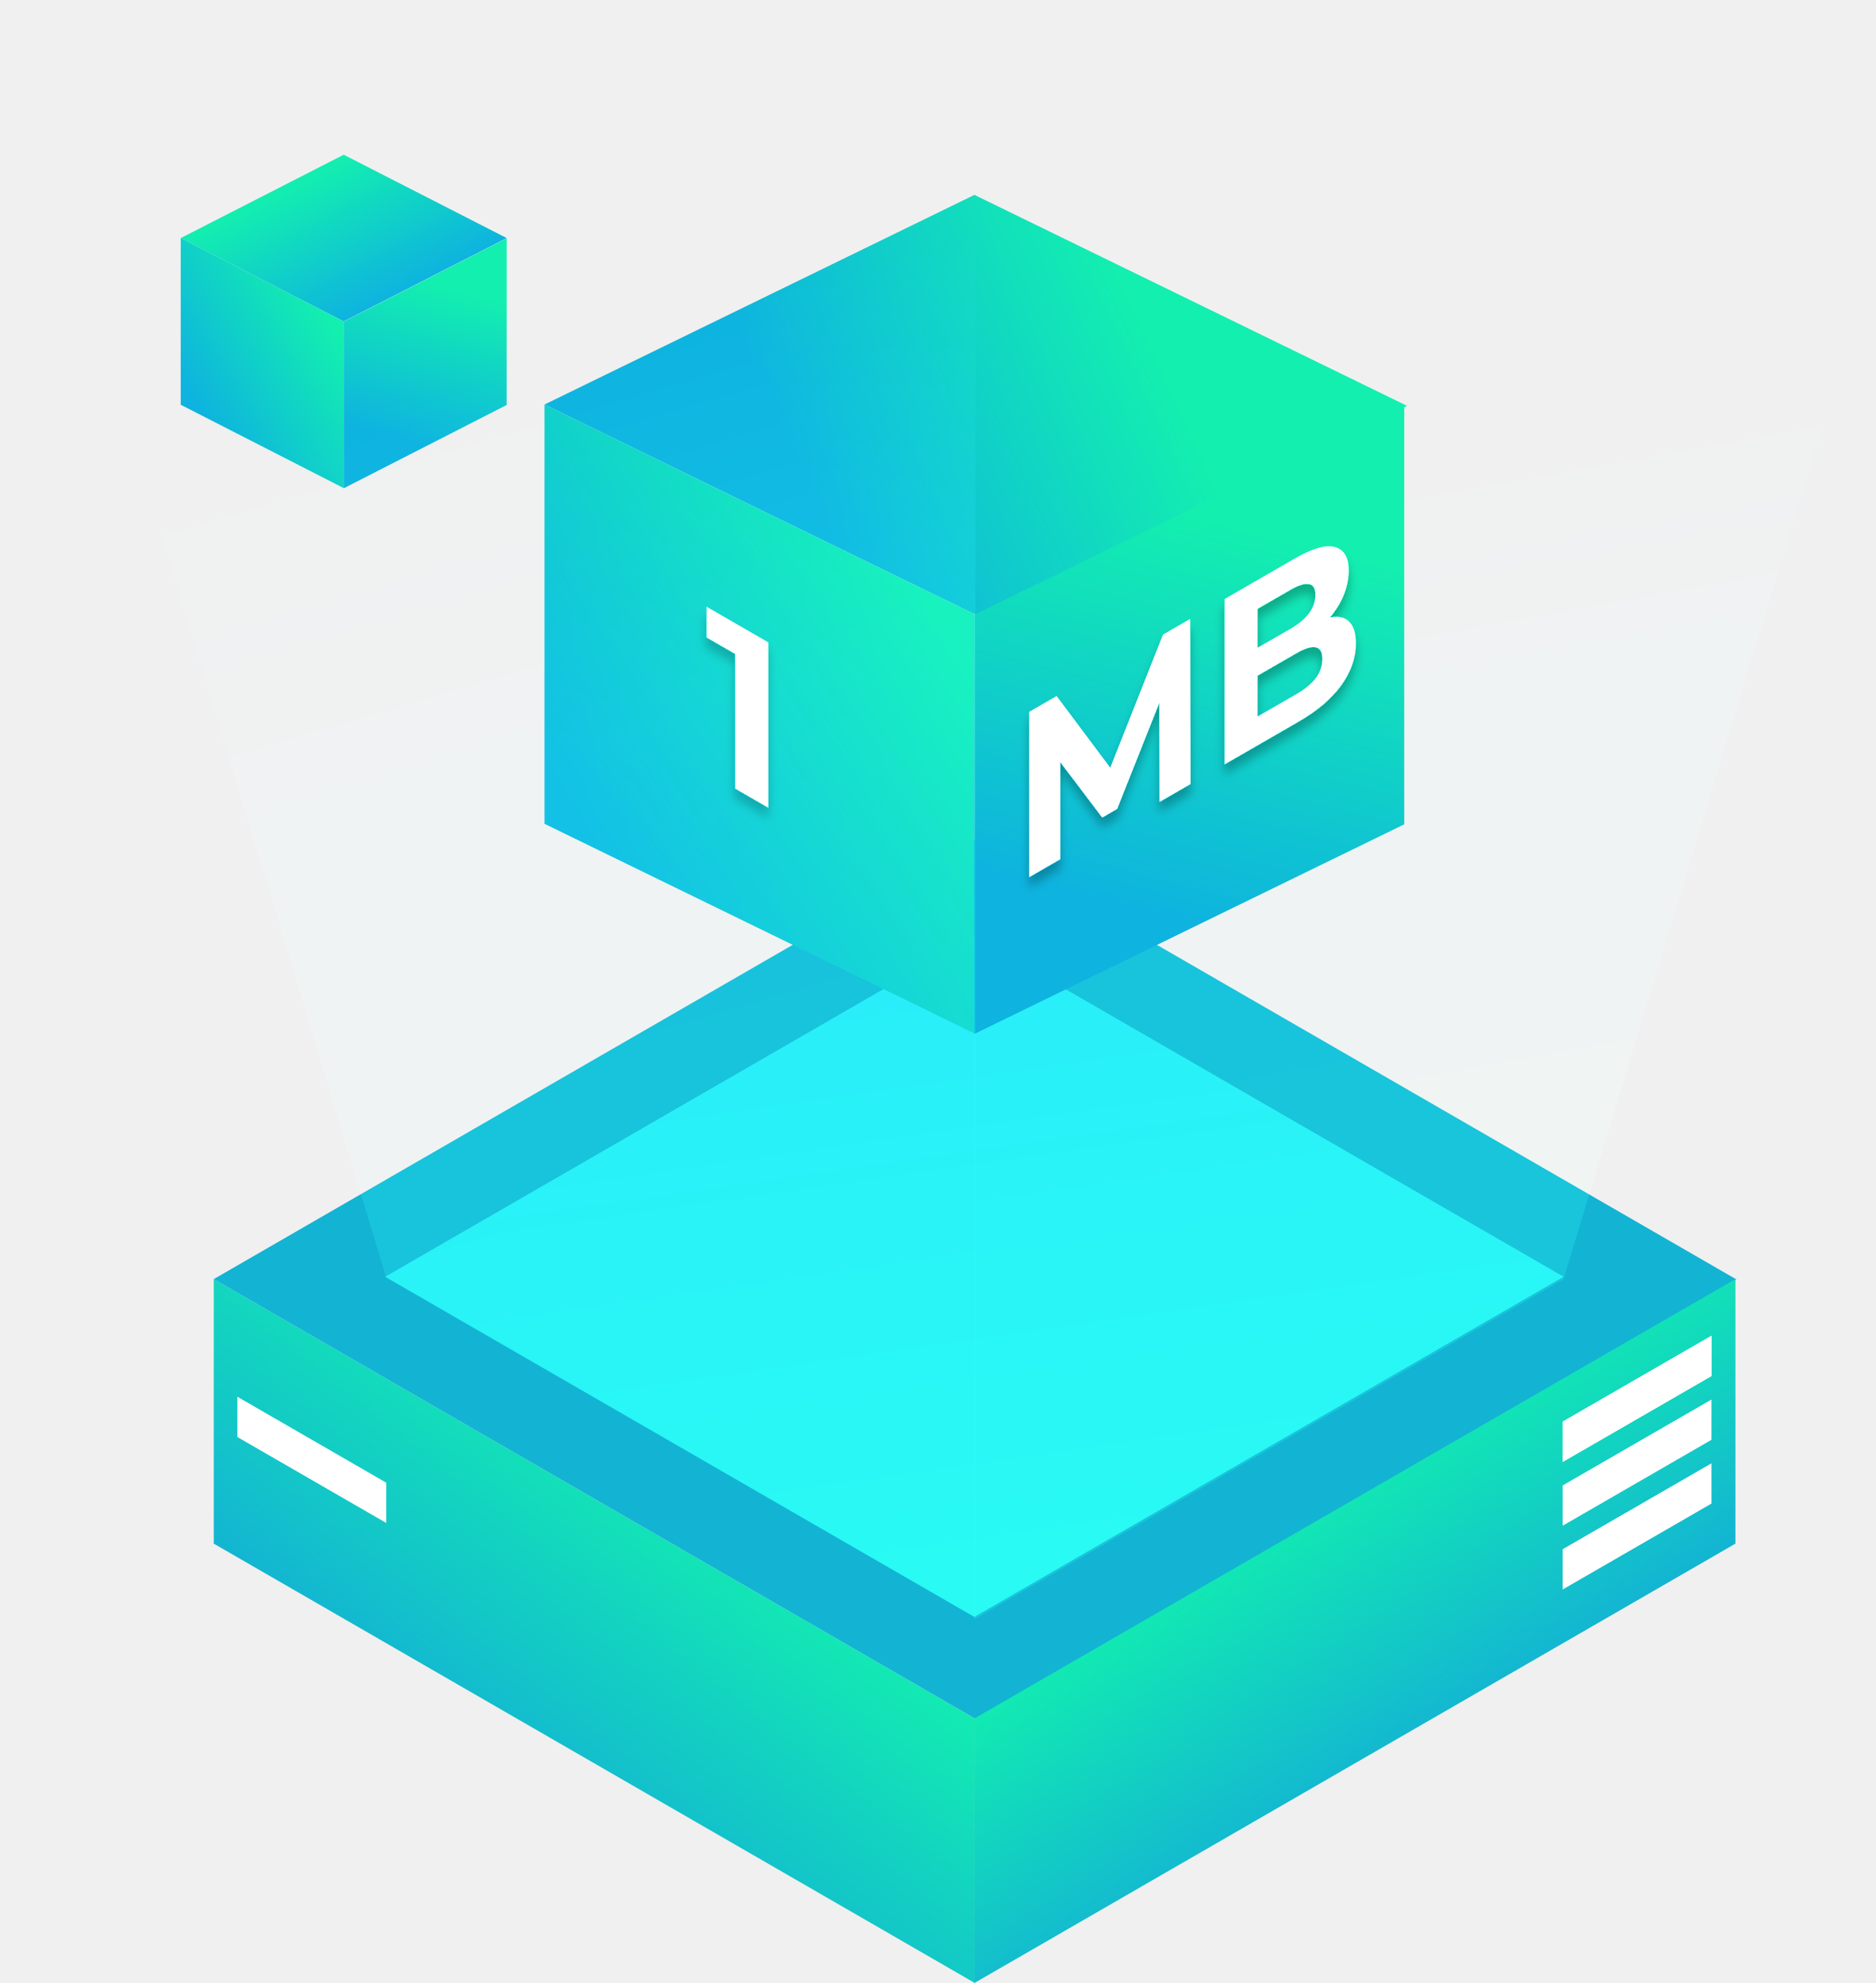
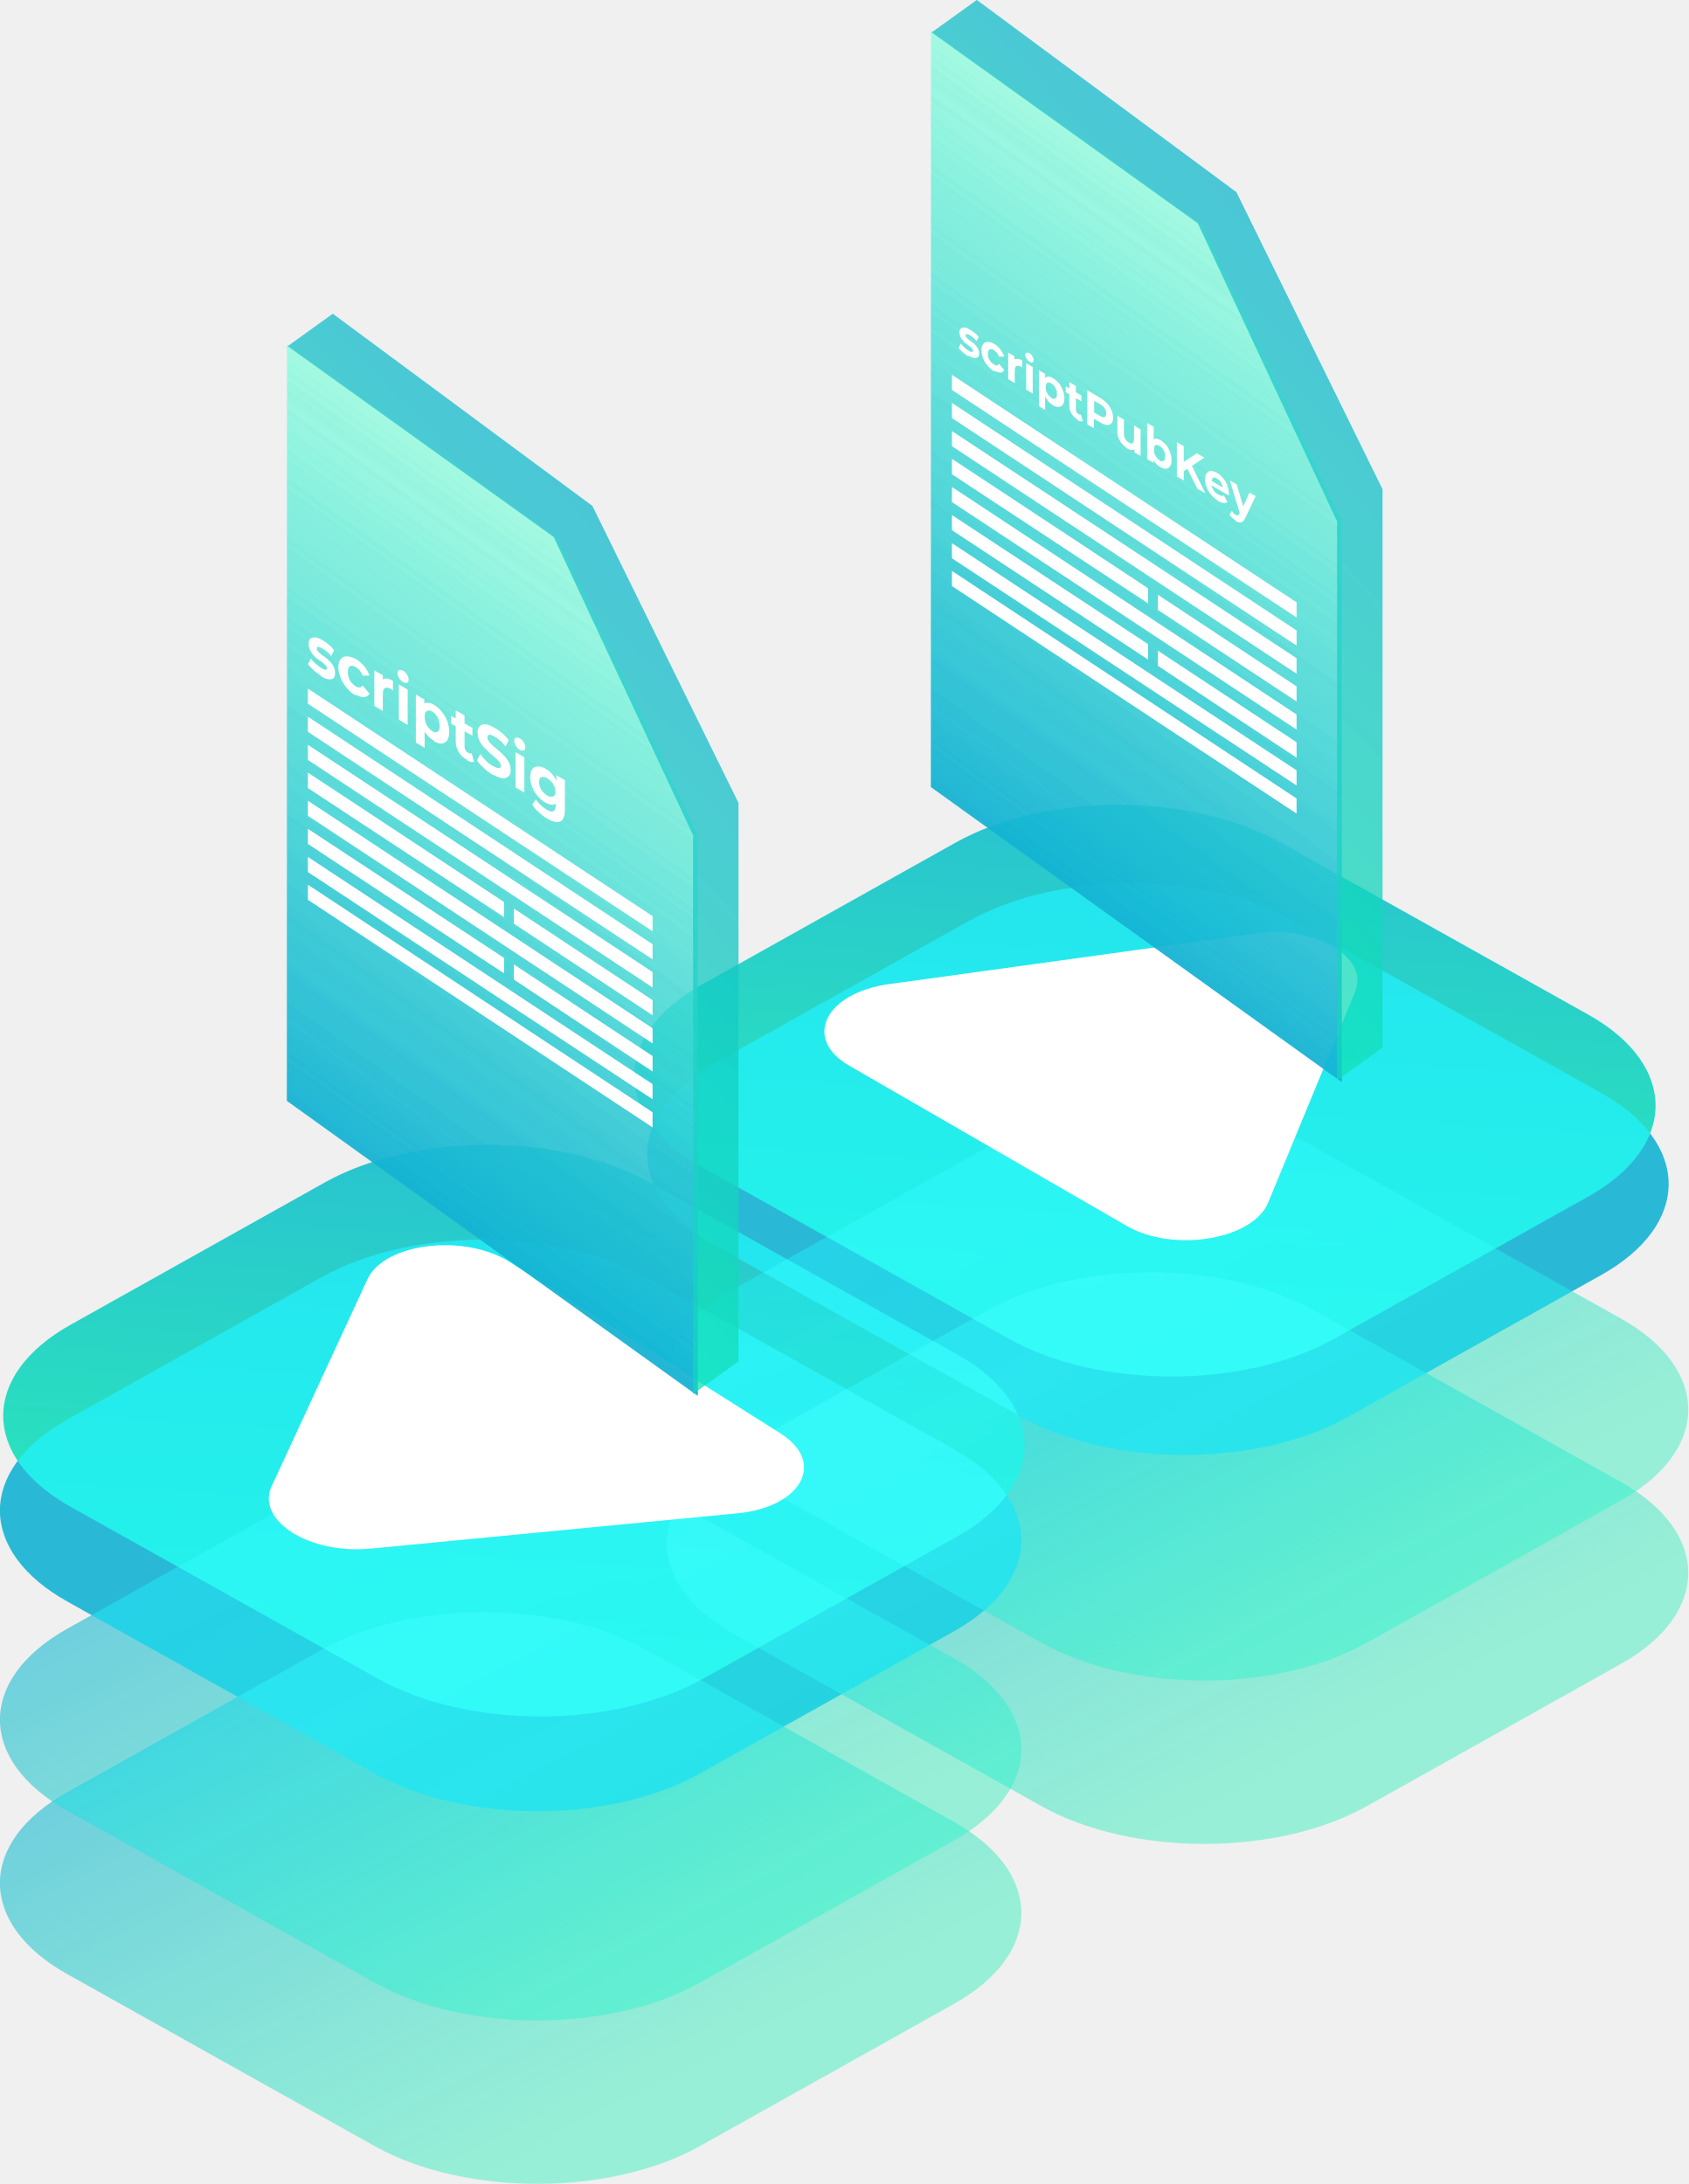
- <svg xmlns="http://www.w3.org/2000/svg" fill="none" viewBox="0.5 172.5 794 839.5">
-   <rect width="72.746" height="17.044" transform="matrix(0.866025 0.5 0 1 329 892)" fill="white" />
-   <rect width="72.746" height="17.044" transform="matrix(0.866025 0.5 0 1 329 918)" fill="white" />
-   <rect width="72.746" height="17.044" transform="matrix(0.866025 0.5 0 1 101 793)" fill="white" />
-   <rect width="372" height="112" transform="matrix(0.866025 0.5 0 1 91 714)" fill="url(#paint0_linear_149_16)" />
-   <rect width="72.746" height="17.044" transform="matrix(0.866025 0.5 0 1 101 763.824)" fill="white" />
-   <rect width="372" height="372.312" transform="matrix(0.866025 -0.5 0.866025 0.5 91 714)" fill="url(#paint1_linear_149_16)" />
-   <g style="mix-blend-mode:screen">
-     <rect width="288.001" height="287.999" transform="matrix(0.866025 -0.5 0.866025 0.5 163.586 713.001)" fill="url(#paint2_linear_149_16)" />
+ <svg xmlns="http://www.w3.org/2000/svg" version="1.1" viewBox="0 0 516.4 668.2">
+   <defs>
+     <style>
+       .st0 {
+         fill: url(#linear-gradient19);
+       }
+ 
+       .st0, .st1, .st2, .st3, .st4, .st5, .st6, .st7, .st8, .st9, .st10, .st11 {
+         fill-rule: evenodd;
+       }
+ 
+       .st1 {
+         fill: url(#linear-gradient14);
+       }
+ 
+       .st2 {
+         fill: url(#linear-gradient15);
+       }
+ 
+       .st3 {
+         fill: url(#linear-gradient11);
+       }
+ 
+       .st4 {
+         fill: url(#linear-gradient16);
+       }
+ 
+       .st5 {
+         fill: url(#linear-gradient17);
+       }
+ 
+       .st6 {
+         fill: url(#linear-gradient10);
+       }
+ 
+       .st7 {
+         fill: url(#linear-gradient12);
+       }
+ 
+       .st8 {
+         fill: url(#linear-gradient13);
+       }
+ 
+       .st9 {
+         fill: url(#linear-gradient18);
+       }
+ 
+       .st12 {
+         fill: url(#linear-gradient2);
+       }
+ 
+       .st13 {
+         fill: url(#linear-gradient1);
+       }
+ 
+       .st14 {
+         fill: url(#linear-gradient3);
+       }
+ 
+       .st15 {
+         fill: url(#linear-gradient6);
+       }
+ 
+       .st16 {
+         fill: url(#linear-gradient7);
+       }
+ 
+       .st17 {
+         fill: url(#linear-gradient5);
+       }
+ 
+       .st18 {
+         fill: url(#linear-gradient4);
+       }
+ 
+       .st19 {
+         fill: url(#linear-gradient);
+       }
+ 
+       .st20 {
+         isolation: isolate;
+       }
+ 
+       .st21 {
+         fill: #fff;
+       }
+ 
+       .st22 {
+         mix-blend-mode: screen;
+       }
+ 
+       .st10 {
+         fill: url(#linear-gradient8);
+       }
+ 
+       .st11 {
+         fill: url(#linear-gradient9);
+       }
+     </style>
+     <linearGradient id="linear-gradient" x1="3.9" y1="642.6" x2="-208.3" y2="657" gradientTransform="translate(-117.6 844.1) rotate(29.2) scale(1 -.9) skewX(27.6)" gradientUnits="userSpaceOnUse">
+       <stop offset="0" stop-color="#13edb1" stop-opacity=".4" />
+       <stop offset="1" stop-color="#13b3d3" stop-opacity=".6" />
+     </linearGradient>
+     <linearGradient id="linear-gradient1" x1="3.9" y1="642.6" x2="-208.3" y2="657" gradientTransform="translate(-321.6 948.1) rotate(29.2) scale(1 -.9) skewX(27.6)" gradientUnits="userSpaceOnUse">
+       <stop offset="0" stop-color="#13edb1" stop-opacity=".4" />
+       <stop offset="1" stop-color="#13b3d3" stop-opacity=".6" />
+     </linearGradient>
+     <linearGradient id="linear-gradient2" x1="3.9" y1="642.6" x2="-208.3" y2="657" gradientTransform="translate(-117.6 794.1) rotate(29.2) scale(1 -.9) skewX(27.6)" gradientUnits="userSpaceOnUse">
+       <stop offset="0" stop-color="#13edb1" stop-opacity=".4" />
+       <stop offset="1" stop-color="#13b3d3" stop-opacity=".6" />
+     </linearGradient>
+     <linearGradient id="linear-gradient3" x1="-28.6" y1="549.1" x2="-175.8" y2="750.5" gradientTransform="translate(-123.6 725.1) rotate(29.2) scale(1 -.9) skewX(27.6)" gradientUnits="userSpaceOnUse">
+       <stop offset="1" stop-color="#13b3d3" stop-opacity=".9" />
+       <stop offset="1" stop-color="#000" />
+     </linearGradient>
+     <linearGradient id="linear-gradient4" x1="-28.6" y1="549.1" x2="-175.8" y2="750.5" gradientTransform="translate(-320.6 805.1) rotate(29.2) scale(1 -.9) skewX(27.6)" gradientUnits="userSpaceOnUse">
+       <stop offset="0" stop-color="#13edb1" stop-opacity=".9" />
+       <stop offset="1" stop-color="#13b3d3" stop-opacity=".9" />
+     </linearGradient>
+     <linearGradient id="linear-gradient5" x1="3.9" y1="642.6" x2="-208.3" y2="657" gradientTransform="translate(-321.6 898.1) rotate(29.2) scale(1 -.9) skewX(27.6)" gradientUnits="userSpaceOnUse">
+       <stop offset="0" stop-color="#13edb1" stop-opacity=".4" />
+       <stop offset="1" stop-color="#13b3d3" stop-opacity=".6" />
+     </linearGradient>
+     <linearGradient id="linear-gradient6" x1="-28.6" y1="549.1" x2="-175.8" y2="750.5" gradientTransform="translate(-321.6 834.1) rotate(29.2) scale(1 -.9) skewX(27.6)" gradientUnits="userSpaceOnUse">
+       <stop offset="1" stop-color="#13b3d3" stop-opacity=".9" />
+       <stop offset="1" stop-color="#000" />
+     </linearGradient>
+     <linearGradient id="linear-gradient7" x1="-28.6" y1="549.1" x2="-175.8" y2="750.5" gradientTransform="translate(-127.6 701.1) rotate(29.2) scale(1 -.9) skewX(27.6)" gradientUnits="userSpaceOnUse">
+       <stop offset="0" stop-color="#13edb1" stop-opacity=".9" />
+       <stop offset="1" stop-color="#13b3d3" stop-opacity=".9" />
+     </linearGradient>
+     <linearGradient id="linear-gradient8" x1="205.5" y1="494.1" x2="95.9" y2="341.4" gradientTransform="translate(0 684) scale(1 -1)" gradientUnits="userSpaceOnUse">
+       <stop offset="0" stop-color="#6cffd7" stop-opacity=".2" />
+       <stop offset="1" stop-color="#13b3d3" stop-opacity=".5" />
+     </linearGradient>
+     <linearGradient id="linear-gradient9" x1="205.5" y1="494.1" x2="95.9" y2="341.4" gradientTransform="translate(0 684) scale(1 -1)" gradientUnits="userSpaceOnUse">
+       <stop offset="0" stop-color="#6cffd7" stop-opacity=".2" />
+       <stop offset="1" stop-color="#13b3d3" stop-opacity=".5" />
+     </linearGradient>
+     <linearGradient id="linear-gradient10" x1="70.2" y1="341.4" x2="243.5" y2="504.1" gradientTransform="translate(0 684) scale(1 -1)" gradientUnits="userSpaceOnUse">
+       <stop offset="0" stop-color="#13edb1" stop-opacity=".5" />
+       <stop offset="1" stop-color="#13b3d3" stop-opacity=".5" />
+     </linearGradient>
+     <linearGradient id="linear-gradient11" x1="205.5" y1="494.1" x2="95.9" y2="341.4" gradientTransform="translate(0 684) scale(1 -1)" gradientUnits="userSpaceOnUse">
+       <stop offset="0" stop-color="#6cffd7" stop-opacity=".2" />
+       <stop offset="1" stop-color="#13b3d3" stop-opacity=".5" />
+     </linearGradient>
+     <linearGradient id="linear-gradient12" x1="205.5" y1="494.1" x2="95.9" y2="341.4" gradientTransform="translate(0 684) scale(1 -1)" gradientUnits="userSpaceOnUse">
+       <stop offset="0" stop-color="#6cffd7" stop-opacity=".2" />
+       <stop offset="1" stop-color="#13b3d3" stop-opacity=".5" />
+     </linearGradient>
+     <linearGradient id="linear-gradient13" x1="70.2" y1="341.4" x2="243.5" y2="504.1" gradientTransform="translate(0 684) scale(1 -1)" gradientUnits="userSpaceOnUse">
+       <stop offset="0" stop-color="#13edb1" stop-opacity=".5" />
+       <stop offset="1" stop-color="#13b3d3" stop-opacity=".5" />
+     </linearGradient>
+     <linearGradient id="linear-gradient14" x1="402.5" y1="590.1" x2="292.9" y2="437.4" gradientTransform="translate(0 684) scale(1 -1)" gradientUnits="userSpaceOnUse">
+       <stop offset="0" stop-color="#6cffd7" stop-opacity=".2" />
+       <stop offset="1" stop-color="#13b3d3" stop-opacity=".5" />
+     </linearGradient>
+     <linearGradient id="linear-gradient15" x1="402.5" y1="590.1" x2="292.9" y2="437.4" gradientTransform="translate(0 684) scale(1 -1)" gradientUnits="userSpaceOnUse">
+       <stop offset="0" stop-color="#6cffd7" stop-opacity=".2" />
+       <stop offset="1" stop-color="#13b3d3" stop-opacity=".5" />
+     </linearGradient>
+     <linearGradient id="linear-gradient16" x1="267.2" y1="437.4" x2="440.5" y2="600.1" gradientTransform="translate(0 684) scale(1 -1)" gradientUnits="userSpaceOnUse">
+       <stop offset="0" stop-color="#13edb1" stop-opacity=".5" />
+       <stop offset="1" stop-color="#13b3d3" stop-opacity=".5" />
+     </linearGradient>
+     <linearGradient id="linear-gradient17" x1="402.5" y1="590.1" x2="292.9" y2="437.4" gradientTransform="translate(0 684) scale(1 -1)" gradientUnits="userSpaceOnUse">
+       <stop offset="0" stop-color="#6cffd7" stop-opacity=".2" />
+       <stop offset="1" stop-color="#13b3d3" stop-opacity=".5" />
+     </linearGradient>
+     <linearGradient id="linear-gradient18" x1="402.5" y1="590.1" x2="292.9" y2="437.4" gradientTransform="translate(0 684) scale(1 -1)" gradientUnits="userSpaceOnUse">
+       <stop offset="0" stop-color="#6cffd7" stop-opacity=".2" />
+       <stop offset="1" stop-color="#13b3d3" stop-opacity=".5" />
+     </linearGradient>
+     <linearGradient id="linear-gradient19" x1="267.2" y1="437.4" x2="440.5" y2="600.1" gradientTransform="translate(0 684) scale(1 -1)" gradientUnits="userSpaceOnUse">
+       <stop offset="0" stop-color="#13edb1" stop-opacity=".5" />
+       <stop offset="1" stop-color="#13b3d3" stop-opacity=".5" />
+     </linearGradient>
+   </defs>
+   <g class="st20">
+     <g id="Layer_1">
+       <g id="Group_107">
+         <g id="Group_38" class="st22">
+           <path id="Rectangle_132" class="st19" d="M401.8,400.8l94,52.6c27.5,15.4,27.5,40.3,0,55.7l-77.7,43.5c-27.5,15.4-72,15.4-99.5,0l-94-52.6c-27.5-15.4-27.5-40.3,0-55.7l77.7-43.5c27.5-15.4,72-15.4,99.5,0Z" />
+         </g>
+         <g id="Group_37" class="st22">
+           <path id="Rectangle_132_x5F_2" class="st13" d="M197.8,504.8l94,52.6c27.5,15.4,27.5,40.3,0,55.7l-77.7,43.5c-27.5,15.4-72,15.4-99.5,0l-94-52.6c-27.5-15.4-27.5-40.3,0-55.7l77.7-43.5c27.5-15.4,72-15.4,99.5,0Z" />
+         </g>
+         <g id="Group_36" class="st22">
+           <path id="Rectangle_132_x5F_3" class="st12" d="M401.8,350.8l94,52.6c27.5,15.4,27.5,40.3,0,55.7l-77.7,43.5c-27.5,15.4-72,15.4-99.5,0l-94-52.6c-27.5-15.4-27.5-40.3,0-55.7l77.7-43.5c27.5-15.4,72-15.4,99.5,0Z" />
+         </g>
+         <g id="Group_34" class="st22">
+           <path id="Rectangle_132_x5F_4" class="st14" d="M395.8,281.8l94,52.6c27.5,15.4,27.5,40.3,0,55.7l-77.7,43.5c-27.5,15.4-72,15.4-99.5,0l-94-52.6c-27.5-15.4-27.5-40.3,0-55.7l77.7-43.5c27.5-15.4,72-15.4,99.5,0Z" />
+         </g>
+         <g id="Group_31" class="st22">
+           <path id="Rectangle_132_x5F_5" class="st18" d="M198.8,361.8l94,52.6c27.5,15.4,27.5,40.3,0,55.7l-77.7,43.5c-27.5,15.4-72,15.4-99.5,0l-94-52.6c-27.5-15.4-27.5-40.3,0-55.7l77.7-43.5c27.5-15.4,72-15.4,99.5,0Z" />
+         </g>
+         <g id="Group_35" class="st22">
+           <path id="Rectangle_132_x5F_6" class="st17" d="M197.8,454.8l94,52.6c27.5,15.4,27.5,40.3,0,55.7l-77.7,43.5c-27.5,15.4-72,15.4-99.5,0l-94-52.6c-27.5-15.4-27.5-40.3,0-55.7l77.7-43.5c27.5-15.4,72-15.4,99.5,0Z" />
+         </g>
+         <g id="Group_33" class="st22">
+           <path id="Rectangle_132_x5F_7" class="st15" d="M197.8,390.8l94,52.6c27.5,15.4,27.5,40.3,0,55.7l-77.7,43.5c-27.5,15.4-72,15.4-99.5,0l-94-52.6c-27.5-15.4-27.5-40.3,0-55.7l77.7-43.5c27.5-15.4,72-15.4,99.5,0Z" />
+         </g>
+         <g id="Group_32" class="st22">
+           <path id="Rectangle_132_x5F_8" class="st16" d="M391.8,257.8l94,52.6c27.5,15.4,27.5,40.3,0,55.7l-77.7,43.5c-27.5,15.4-72,15.4-99.5,0l-94-52.6c-27.5-15.4-27.5-40.3,0-55.7l77.7-43.5c27.5-15.4,72-15.4,99.5,0Z" />
+         </g>
+         <g id="Polygon_2" class="st22">
+           <path class="st21" d="M383.5,285.6c18.6-2.6,35.4,7.1,31,17.9l-26.6,64.5c-4.7,11.3-29,15.3-43.2,7.1l-85-49.1c-14.2-8.2-7.3-22.2,12.2-24.9l111.6-15.4Z" />
+         </g>
+         <g id="Polygon_3" class="st22">
+           <path class="st21" d="M113.3,473.8c-18.7,1.8-35.1-8.6-30.2-19.1l29.3-63.3c5.1-11.1,29.6-14.1,43.5-5.3l82.9,52.5c13.9,8.8,6.4,22.5-13.2,24.4l-112.2,10.8Z" />
+         </g>
+         <g id="Group_42">
+           <g id="Group_29">
+             <path id="Subtract" class="st10" d="M170.7,164.9l-82.9-59.5v231.4l125.6,90.2v-171.5l-42.7-90.6Z" />
+             <path id="Subtract_2" class="st11" d="M170.7,164.9l-82.9-59.5v231.4l125.6,90.2v-171.5l-42.7-90.6Z" />
+           </g>
+           <path id="Union" class="st6" d="M87.9,106l13.9-10,79.4,58.8h0s44.6,90.7,44.6,90.7h.1c0,0,0,171,0,171l-13.9,10v-171h0s-42.6-91.2-42.6-91.2h0c0,0-81.4-58.4-81.4-58.4Z" />
+           <g id="Group_30">
+             <g id="Rectangle_161" class="st22">
+               <polygon class="st21" points="94.2 210.7 199.6 280.3 199.6 284.9 94.2 215.3 94.2 210.7" />
+             </g>
+             <g id="Rectangle_164" class="st22">
+               <polygon class="st21" points="94.2 236.4 154.2 276 154.2 280.6 94.2 241.1 94.2 236.4" />
+             </g>
+             <g id="Rectangle_169" class="st22">
+               <polygon class="st21" points="157.2 278 199.6 306 199.6 310.6 157.2 282.6 157.2 278" />
+             </g>
+             <g id="Rectangle_170" class="st22">
+               <polygon class="st21" points="157.2 295.1 199.6 323.1 199.6 327.8 157.2 299.7 157.2 295.1" />
+             </g>
+             <g id="Rectangle_163" class="st22">
+               <polygon class="st21" points="94.2 227.9 199.6 297.4 199.6 302.1 94.2 232.5 94.2 227.9" />
+             </g>
+             <g id="Rectangle_162" class="st22">
+               <polygon class="st21" points="94.2 219.3 199.6 288.9 199.6 293.5 94.2 223.9 94.2 219.3" />
+             </g>
+             <g id="Rectangle_165" class="st22">
+               <polygon class="st21" points="94.2 245 199.6 314.6 199.6 319.2 94.2 249.6 94.2 245" />
+             </g>
+             <g id="Rectangle_166" class="st22">
+               <polygon class="st21" points="94.2 270.7 199.6 340.3 199.6 344.9 94.2 275.3 94.2 270.7" />
+             </g>
+             <g id="Rectangle_167" class="st22">
+               <polygon class="st21" points="94.2 262.2 199.6 331.7 199.6 336.3 94.2 266.8 94.2 262.2" />
+             </g>
+             <g id="Rectangle_168" class="st22">
+               <polygon class="st21" points="94.2 253.6 154.2 293.1 154.2 297.8 94.2 258.2 94.2 253.6" />
+             </g>
+           </g>
+           <g id="Group_40">
+             <path id="Subtract_3" class="st3" d="M170.7,164.9l-82.9-59.5v231.4l125.6,90.2v-171.5l-42.7-90.6Z" />
+             <path id="Subtract_4" class="st7" d="M170.7,164.9l-82.9-59.5v231.4l125.6,90.2v-171.5l-42.7-90.6Z" />
+           </g>
+           <path id="Union_2" class="st8" d="M87.9,106l13.9-10,79.4,58.8h0s44.6,90.7,44.6,90.7h.1c0,0,0,171,0,171l-13.9,10v-171h0s-42.6-91.2-42.6-91.2h0c0,0-81.4-58.4-81.4-58.4Z" />
+           <g id="Group_41">
+             <g id="Rectangle_161_x5F_2" class="st22">
+               <polygon class="st21" points="94.2 210.7 199.6 280.3 199.6 284.9 94.2 215.3 94.2 210.7" />
+             </g>
+             <g id="Rectangle_164_x5F_2" class="st22">
+               <polygon class="st21" points="94.2 236.4 154.2 276 154.2 280.6 94.2 241.1 94.2 236.4" />
+             </g>
+             <g id="Rectangle_169_x5F_2" class="st22">
+               <polygon class="st21" points="157.2 278 199.6 306 199.6 310.6 157.2 282.6 157.2 278" />
+             </g>
+             <g id="Rectangle_170_x5F_2" class="st22">
+               <polygon class="st21" points="157.2 295.1 199.6 323.1 199.6 327.8 157.2 299.7 157.2 295.1" />
+             </g>
+             <g id="Rectangle_163_x5F_2" class="st22">
+               <polygon class="st21" points="94.2 227.9 199.6 297.4 199.6 302.1 94.2 232.5 94.2 227.9" />
+             </g>
+             <g id="Rectangle_162_x5F_2" class="st22">
+               <polygon class="st21" points="94.2 219.3 199.6 288.9 199.6 293.5 94.2 223.9 94.2 219.3" />
+             </g>
+             <g id="Rectangle_165_x5F_2" class="st22">
+               <polygon class="st21" points="94.2 245 199.6 314.6 199.6 319.2 94.2 249.6 94.2 245" />
+             </g>
+             <g id="Rectangle_166_x5F_2" class="st22">
+               <polygon class="st21" points="94.2 270.7 199.6 340.3 199.6 344.9 94.2 275.3 94.2 270.7" />
+             </g>
+             <g id="Rectangle_167_x5F_2" class="st22">
+               <polygon class="st21" points="94.2 262.2 199.6 331.7 199.6 336.3 94.2 266.8 94.2 262.2" />
+             </g>
+             <g id="Rectangle_168_x5F_2" class="st22">
+               <polygon class="st21" points="94.2 253.6 154.2 293.1 154.2 297.8 94.2 258.2 94.2 253.6" />
+             </g>
+           </g>
+         </g>
+         <g id="Group_43">
+           <g id="Group_29_x5F_2">
+             <path id="Subtract_5" class="st1" d="M367.7,68.9l-82.9-59.5v231.4l125.6,90.2v-171.5l-42.7-90.6Z" />
+             <path id="Subtract_6" class="st2" d="M367.7,68.9l-82.9-59.5v231.4l125.6,90.2v-171.5l-42.7-90.6Z" />
+           </g>
+           <path id="Union_3" class="st4" d="M284.9,10l13.9-10,79.4,58.8h0s44.6,90.7,44.6,90.7h.1c0,0,0,171,0,171l-13.9,10v-171h0s-42.6-91.2-42.6-91.2h0c0,0-81.4-58.4-81.4-58.4Z" />
+           <g id="Group_30_x5F_2">
+             <g id="Rectangle_161_x5F_3" class="st22">
+               <polygon class="st21" points="291.2 114.7 396.6 184.3 396.6 188.9 291.2 119.3 291.2 114.7" />
+             </g>
+             <g id="Rectangle_164_x5F_3" class="st22">
+               <polygon class="st21" points="291.2 140.4 351.2 180 351.2 184.6 291.2 145.1 291.2 140.4" />
+             </g>
+             <g id="Rectangle_169_x5F_3" class="st22">
+               <polygon class="st21" points="354.2 182 396.6 210 396.6 214.6 354.2 186.6 354.2 182" />
+             </g>
+             <g id="Rectangle_170_x5F_3" class="st22">
+               <polygon class="st21" points="354.2 199.1 396.6 227.1 396.6 231.8 354.2 203.7 354.2 199.1" />
+             </g>
+             <g id="Rectangle_163_x5F_3" class="st22">
+               <polygon class="st21" points="291.2 131.9 396.6 201.4 396.6 206.1 291.2 136.5 291.2 131.9" />
+             </g>
+             <g id="Rectangle_162_x5F_3" class="st22">
+               <polygon class="st21" points="291.2 123.3 396.6 192.9 396.6 197.5 291.2 127.9 291.2 123.3" />
+             </g>
+             <g id="Rectangle_165_x5F_3" class="st22">
+               <polygon class="st21" points="291.2 149 396.6 218.6 396.6 223.2 291.2 153.6 291.2 149" />
+             </g>
+             <g id="Rectangle_166_x5F_3" class="st22">
+               <polygon class="st21" points="291.2 174.7 396.6 244.3 396.6 248.9 291.2 179.3 291.2 174.7" />
+             </g>
+             <g id="Rectangle_167_x5F_3" class="st22">
+               <polygon class="st21" points="291.2 166.2 396.6 235.7 396.6 240.3 291.2 170.8 291.2 166.2" />
+             </g>
+             <g id="Rectangle_168_x5F_3" class="st22">
+               <polygon class="st21" points="291.2 157.6 351.2 197.1 351.2 201.8 291.2 162.2 291.2 157.6" />
+             </g>
+           </g>
+           <g id="Group_40_x5F_2">
+             <path id="Subtract_7" class="st5" d="M367.7,68.9l-82.9-59.5v231.4l125.6,90.2v-171.5l-42.7-90.6Z" />
+             <path id="Subtract_8" class="st9" d="M367.7,68.9l-82.9-59.5v231.4l125.6,90.2v-171.5l-42.7-90.6Z" />
+           </g>
+           <path id="Union_4" class="st0" d="M284.9,10l13.9-10,79.4,58.8h0s44.6,90.7,44.6,90.7h.1c0,0,0,171,0,171l-13.9,10v-171h0s-42.6-91.2-42.6-91.2h0c0,0-81.4-58.4-81.4-58.4Z" />
+           <g id="Group_41_x5F_2">
+             <g id="Rectangle_161_x5F_4" class="st22">
+               <polygon class="st21" points="291.2 114.7 396.6 184.3 396.6 188.9 291.2 119.3 291.2 114.7" />
+             </g>
+             <g id="Rectangle_164_x5F_4" class="st22">
+               <polygon class="st21" points="291.2 140.4 351.2 180 351.2 184.6 291.2 145.1 291.2 140.4" />
+             </g>
+             <g id="Rectangle_169_x5F_4" class="st22">
+               <polygon class="st21" points="354.2 182 396.6 210 396.6 214.6 354.2 186.6 354.2 182" />
+             </g>
+             <g id="Rectangle_170_x5F_4" class="st22">
+               <polygon class="st21" points="354.2 199.1 396.6 227.1 396.6 231.8 354.2 203.7 354.2 199.1" />
+             </g>
+             <g id="Rectangle_163_x5F_4" class="st22">
+               <polygon class="st21" points="291.2 131.9 396.6 201.4 396.6 206.1 291.2 136.5 291.2 131.9" />
+             </g>
+             <g id="Rectangle_162_x5F_4" class="st22">
+               <polygon class="st21" points="291.2 123.3 396.6 192.9 396.6 197.5 291.2 127.9 291.2 123.3" />
+             </g>
+             <g id="Rectangle_165_x5F_4" class="st22">
+               <polygon class="st21" points="291.2 149 396.6 218.6 396.6 223.2 291.2 153.6 291.2 149" />
+             </g>
+             <g id="Rectangle_166_x5F_4" class="st22">
+               <polygon class="st21" points="291.2 174.7 396.6 244.3 396.6 248.9 291.2 179.3 291.2 174.7" />
+             </g>
+             <g id="Rectangle_167_x5F_4" class="st22">
+               <polygon class="st21" points="291.2 166.2 396.6 235.7 396.6 240.3 291.2 170.8 291.2 166.2" />
+             </g>
+             <g id="Rectangle_168_x5F_4" class="st22">
+               <polygon class="st21" points="291.2 157.6 351.2 197.1 351.2 201.8 291.2 162.2 291.2 157.6" />
+             </g>
+           </g>
+         </g>
+         <g id="scriptSig">
+           <path class="st21" d="M98.2,206.7c-.8-.5-1.6-1-2.3-1.7-.7-.6-1.3-1.3-1.7-1.8l.9-1.7c.4.6.9,1.1,1.5,1.6.6.5,1.2,1,1.7,1.3.6.4,1.1.5,1.3.5.3,0,.4-.2.4-.5s-.1-.5-.3-.7c-.2-.2-.5-.5-.8-.8-.3-.3-.7-.5-1.1-.8-.4-.3-.8-.6-1.2-.9-.4-.4-.8-.7-1.1-1.2s-.6-.9-.8-1.4c-.2-.5-.3-1.1-.3-1.7s.2-1.2.5-1.5c.3-.3.8-.4,1.5-.4.6,0,1.4.4,2.3.9.6.4,1.3.8,1.9,1.4.7.5,1.2,1.1,1.6,1.7l-.9,1.7c-.4-.6-.9-1-1.4-1.4-.5-.4-.9-.7-1.3-.9-.6-.3-1-.5-1.3-.5-.3,0-.4.2-.4.5s0,.5.3.8c.2.3.5.5.8.8.3.3.7.6,1.1.8.4.3.8.6,1.2,1,.4.4.8.7,1.1,1.1.3.4.6.9.8,1.4.2.5.3,1,.3,1.7s-.2,1.2-.5,1.5c-.3.3-.8.4-1.5.3-.6,0-1.4-.4-2.4-.9ZM108.8,212.8c-1-.6-1.9-1.3-2.7-2.3-.8-.9-1.4-1.9-1.9-3.1-.4-1.1-.7-2.2-.7-3.2s.2-1.9.7-2.5c.4-.6,1.1-.9,1.9-.9.8,0,1.7.3,2.7.8,1,.6,1.8,1.3,2.6,2.2.7.9,1.3,1.9,1.6,2.9h-2.1c-.2-.6-.5-1.1-.9-1.6-.4-.4-.8-.8-1.2-1-.5-.3-.9-.4-1.2-.4-.4,0-.7.2-.9.5-.2.3-.3.8-.3,1.4s.1,1.2.3,1.8c.2.6.5,1.1.9,1.5.4.5.8.8,1.2,1.1.4.2.8.4,1.2.3.4,0,.7-.2.9-.6l2.1,2.5c-.3.7-.9,1-1.6,1.1-.7,0-1.6-.2-2.6-.8ZM114.5,215.9v-10.8l2.6,1.5v3l-.4-1.1c.3-.6.7-.9,1.3-.9.6,0,1.4.2,2.2.7v2.9c-.1,0-.2-.1-.3-.2,0,0-.2-.1-.3-.2-.7-.4-1.3-.5-1.8-.3-.5.2-.7.8-.7,1.9v5.1l-2.7-1.6ZM122,220.2v-10.8l2.7,1.6v10.8l-2.7-1.6ZM123.3,208.7c-.5-.3-.9-.7-1.2-1.2s-.5-1-.5-1.5.2-.8.5-1,.7,0,1.2.2c.5.3.9.7,1.2,1.2.3.5.5,1,.5,1.5s-.2.9-.5,1c-.3.2-.7,0-1.2-.2ZM132.7,226.6c-.8-.5-1.5-1-2.1-1.8-.6-.7-1.1-1.6-1.4-2.6-.3-1-.5-2.1-.5-3.4s.2-2.2.5-2.8c.3-.6.8-1,1.4-1,.6,0,1.3.1,2.1.6.9.5,1.7,1.2,2.4,2.1.7.9,1.3,1.8,1.7,2.9.4,1.1.6,2.2.6,3.3s-.2,2-.6,2.6c-.4.6-1,.9-1.7,1-.7,0-1.5-.2-2.4-.7ZM127.2,227.1v-14.6l2.6,1.5v5.4c0,0,.1,3.3.1,3.3v6.1l-2.7-1.6ZM132.2,223.7c.5.3.8.4,1.2.3.4,0,.6-.2.8-.5.2-.3.3-.8.3-1.4s-.1-1.2-.3-1.8c-.2-.6-.5-1.1-.8-1.5-.3-.4-.7-.8-1.2-1.1-.4-.3-.9-.4-1.2-.3-.4,0-.6.2-.8.5-.2.3-.3.8-.3,1.4s.1,1.2.3,1.8c.2.6.5,1.1.8,1.5.4.4.8.8,1.2,1.1ZM142.9,232.5c-1.1-.6-2-1.4-2.6-2.4-.6-1-.9-2.2-.9-3.4v-9.4l2.7,1.6v9.4c0,.5.1.9.3,1.2.2.4.5.6.8.8.4.2.8.3,1.1.2l.7,2.6c-.3,0-.6,0-1,0-.4-.1-.8-.3-1.2-.5ZM138,221.4v-2.4l6.5,3.7v2.4l-6.5-3.7ZM150.8,237.1c-1-.6-1.9-1.2-2.8-2.1-.9-.8-1.6-1.6-2.1-2.4l1-1.9c.5.7,1.1,1.4,1.8,2.1.7.7,1.4,1.2,2.2,1.6.6.3,1,.5,1.3.6.3,0,.6,0,.8-.1s.2-.3.2-.6-.1-.7-.4-1.1c-.3-.4-.6-.7-1-1.1-.4-.4-.9-.8-1.4-1.2-.5-.4-1-.9-1.5-1.4-.5-.5-1-1-1.4-1.5s-.8-1.1-1-1.8c-.3-.6-.4-1.3-.4-2.1s.2-1.4.6-1.9c.4-.4.9-.6,1.7-.6.8,0,1.7.4,2.9,1.1.8.4,1.5,1,2.3,1.6.7.6,1.4,1.3,2,2.1l-.9,2c-.6-.7-1.1-1.3-1.7-1.8-.6-.5-1.1-.9-1.7-1.2-.5-.3-1-.5-1.3-.6-.3,0-.6,0-.7.2-.1.1-.2.4-.2.7s.1.7.4,1.1c.3.4.6.7,1,1.1.4.4.9.8,1.4,1.2.5.4,1,.9,1.5,1.3.5.5,1,1,1.4,1.5.4.5.8,1.1,1,1.7.3.6.4,1.3.4,2.1s-.2,1.4-.6,1.8c-.4.4-1,.6-1.7.6-.8,0-1.7-.4-2.9-1ZM157.7,240.9v-10.8l2.7,1.6v10.8l-2.7-1.6ZM159,229.4c-.5-.3-.9-.7-1.2-1.2-.3-.5-.5-1-.5-1.5s.2-.8.5-1c.3-.2.7,0,1.2.2.5.3.9.7,1.2,1.2.3.5.5,1,.5,1.5s-.2.9-.5,1c-.3.2-.7,0-1.2-.2ZM167.3,250.4c-.9-.5-1.7-1.1-2.5-1.9-.8-.7-1.5-1.5-2-2.3l1.1-1.6c.4.6.9,1.2,1.5,1.7.6.6,1.2,1,1.8,1.4,1,.6,1.7.7,2.1.5.4-.2.7-.8.7-1.8v-1.6l.2-2.6v-2.7s0-2.3,0-2.3l2.6,1.5v9c0,2-.5,3.2-1.4,3.6-.9.4-2.2.2-3.9-.8ZM166.9,245.6c-.9-.5-1.7-1.2-2.4-2-.7-.8-1.3-1.8-1.7-2.8-.4-1-.6-2.1-.6-3.1s.2-1.8.6-2.4c.4-.5,1-.8,1.7-.8.7,0,1.5.2,2.4.7.8.5,1.5,1,2.1,1.8.6.7,1.1,1.5,1.4,2.5.3,1,.5,2,.5,3.2s-.2,2.1-.5,2.6c-.3.6-.8.9-1.4.9-.6,0-1.3-.2-2.1-.6ZM167.4,243.4c.5.3.9.4,1.3.4.4,0,.7-.2.9-.4.2-.3.3-.7.3-1.2s-.1-1.1-.3-1.6c-.2-.5-.5-1-.9-1.4-.4-.4-.8-.8-1.3-1.1-.5-.3-.9-.4-1.3-.4-.4,0-.7.1-.9.4-.2.3-.3.7-.3,1.2s.1,1,.3,1.6c.2.5.5,1,.9,1.4.4.4.8.8,1.3,1.1Z" />
+         </g>
+         <g id="scriptPubKey">
+           <path class="st21" d="M296.2,109c-.6-.3-1.2-.8-1.7-1.2-.5-.5-1-.9-1.3-1.4l.7-1.3c.3.4.7.8,1.1,1.2.4.4.9.7,1.3,1,.5.3.8.4,1,.4.2,0,.3-.1.3-.4s0-.4-.2-.6c-.1-.2-.3-.4-.6-.6s-.5-.4-.8-.6c-.3-.2-.6-.5-.9-.7-.3-.3-.6-.6-.8-.9-.3-.3-.5-.7-.6-1-.1-.4-.2-.8-.2-1.3s.1-.9.4-1.1c.3-.2.6-.3,1.1-.3.5,0,1.1.3,1.7.7.5.3,1,.6,1.5,1,.5.4.9.8,1.2,1.2l-.7,1.3c-.3-.4-.7-.8-1-1.1-.3-.3-.7-.5-1-.7-.4-.3-.8-.4-1-.4-.2,0-.3.1-.3.4s0,.4.2.6c.2.2.4.4.6.6.3.2.5.4.8.6.3.2.6.5.9.7s.6.6.8.9c.3.3.5.6.6,1,.2.4.2.8.2,1.2s-.1.9-.4,1.1c-.3.2-.6.3-1.1.2-.5,0-1.1-.3-1.8-.7ZM304.1,113.6c-.8-.4-1.4-1-2-1.7-.6-.7-1.1-1.5-1.4-2.3-.3-.8-.5-1.6-.5-2.4s.2-1.4.5-1.9c.3-.4.8-.7,1.4-.7.6,0,1.3.2,2,.6.7.4,1.4,1,1.9,1.7.5.7.9,1.4,1.2,2.2h-1.6c-.2-.4-.4-.8-.7-1.2-.3-.3-.6-.6-.9-.8-.3-.2-.7-.3-.9-.3-.3,0-.5.1-.7.4-.2.2-.2.6-.2,1.1s0,.9.2,1.3c.2.4.4.8.7,1.1.3.3.6.6.9.8.3.2.6.3.9.3.3,0,.5-.2.7-.5l1.6,1.9c-.3.5-.7.8-1.2.8-.5,0-1.2-.2-1.9-.6ZM308.4,116v-8.1l1.9,1.1v2.3l-.3-.8c.2-.5.5-.7,1-.7.5,0,1,.1,1.7.5v2.2c0,0-.2-.1-.2-.2,0,0-.1,0-.2-.1-.6-.3-1-.4-1.4-.2-.3.2-.5.6-.5,1.4v3.8l-2-1.2ZM313.9,119.2v-8.1l2,1.2v8.1l-2-1.2ZM314.9,110.6c-.4-.2-.7-.5-.9-.9s-.4-.8-.4-1.1.1-.6.4-.7.5,0,.9.2c.4.2.7.5.9.9.2.4.4.7.4,1.1s-.1.6-.4.8c-.2.1-.5,0-.9-.2ZM322,123.9c-.6-.3-1.1-.8-1.5-1.3-.4-.6-.8-1.2-1-2-.2-.8-.4-1.6-.4-2.5s.1-1.7.4-2.1.6-.7,1-.8c.4,0,1,.1,1.6.5.7.4,1.2.9,1.8,1.5.5.6.9,1.4,1.2,2.2.3.8.5,1.6.5,2.5s-.2,1.5-.5,1.9c-.3.4-.7.7-1.2.7-.5,0-1.1-.1-1.8-.5ZM317.8,124.3v-11l1.9,1.1v4s0,2.5,0,2.5v4.5l-2-1.2ZM321.6,121.8c.3.2.6.3.9.2.3,0,.5-.2.6-.4.2-.2.2-.6.2-1.1s0-.9-.2-1.3c-.2-.4-.4-.8-.6-1.1-.3-.3-.6-.6-.9-.8-.3-.2-.6-.3-.9-.3-.3,0-.5.2-.6.4-.2.2-.2.6-.2,1.1s0,.9.2,1.3c.2.4.4.8.6,1.1.3.3.6.6.9.8ZM329.7,128.4c-.8-.5-1.5-1.1-1.9-1.8-.5-.8-.7-1.6-.7-2.6v-7.1l2,1.2v7.1c0,.3,0,.6.2.9.2.3.4.5.6.6.3.2.6.2.8.2l.5,2c-.2,0-.5,0-.8,0-.3,0-.6-.2-.9-.4ZM326,120v-1.8l4.8,2.8v1.8l-4.8-2.8ZM332.6,129.9v-10.5l3.9,2.3c.8.5,1.5,1,2.1,1.7.6.6,1,1.3,1.4,2.1.3.8.5,1.5.5,2.3s-.2,1.4-.5,1.7c-.3.4-.8.6-1.4.5-.6,0-1.3-.3-2.1-.8l-2.8-1.6.9-.6v4l-2.1-1.2ZM334.7,127.4l-.9-1.7,2.6,1.5c.6.4,1.1.5,1.5.4.3-.1.5-.5.5-1.1s-.2-1.1-.5-1.6c-.3-.5-.8-.9-1.5-1.3l-2.6-1.5.9-.6v6ZM344.9,137.2c-.6-.3-1.1-.8-1.6-1.3-.5-.5-.8-1.1-1.1-1.8-.3-.7-.4-1.4-.4-2.3v-4.6l2,1.2v4.2c0,.7.1,1.2.4,1.7.3.5.6.8,1.1,1.1.3.2.6.3.8.3.2,0,.4-.1.6-.4.1-.2.2-.6.2-1.1v-4l2,1.2v8.1l-1.9-1.1v-2.2l.4.8c-.2.4-.6.6-1,.7-.4,0-.9-.1-1.5-.4ZM355,143c-.6-.4-1.1-.8-1.6-1.4-.4-.6-.8-1.2-1-2-.2-.8-.4-1.6-.4-2.5s.1-1.7.4-2.1c.3-.5.6-.7,1-.8.4,0,1,.1,1.5.4.7.4,1.2.9,1.8,1.5.5.6.9,1.4,1.2,2.2.3.8.5,1.6.5,2.5s-.2,1.5-.5,1.9c-.3.4-.7.7-1.2.7-.5,0-1.1-.1-1.8-.5ZM350.9,140.5v-11.1l2,1.2v7c-.1,0,0,2.4,0,2.4v1.6l-1.9-1.1ZM354.7,140.9c.3.2.6.3.9.2.3,0,.5-.2.6-.4.2-.2.2-.6.2-1.1s0-.9-.2-1.3c-.2-.4-.4-.8-.6-1.1-.3-.3-.6-.6-.9-.8-.3-.2-.6-.3-.9-.3-.3,0-.5.2-.6.4-.2.2-.2.6-.2,1.1s0,.9.2,1.3c.2.4.4.8.6,1.1.3.3.6.6.9.8ZM361.9,144.4v-2.9c-.1,0,4.2-2.8,4.2-2.8l2.3,1.3-3.9,2.6-1.2.8-1.5.9ZM360,145.8v-10.5l2.1,1.2v10.5l-2.1-1.2ZM366.2,149.4l-3.2-6.4,1.4-.9,4.3,8.8-2.5-1.4ZM372.6,153.2c-.8-.5-1.5-1-2.1-1.8-.6-.7-1.1-1.5-1.4-2.3-.3-.8-.5-1.6-.5-2.4s.2-1.4.5-1.9c.3-.4.8-.7,1.3-.7.6,0,1.2.2,1.9.6.7.4,1.3.9,1.8,1.6.6.6,1,1.4,1.3,2.2.3.8.5,1.6.5,2.5s0,.2,0,.3c0,.1,0,.2,0,.3l-5.7-3.3v-1.4l4.6,2.7h-.8c0-.5,0-.9-.2-1.3-.1-.4-.4-.8-.6-1.1-.3-.3-.6-.6-.9-.8-.3-.2-.7-.3-.9-.3-.3,0-.5.1-.6.4-.1.2-.2.6-.2,1v.4c0,.4,0,.9.2,1.3.2.4.4.8.7,1.2.3.3.7.6,1.1.9.4.2.7.3,1,.4.3,0,.5,0,.8-.1l1.1,2c-.3.2-.7.3-1.2.3-.5,0-1-.3-1.7-.6ZM378.1,159.3c-.4-.2-.7-.5-1.1-.8-.4-.3-.6-.7-.9-1l.7-1.2c.2.2.3.5.5.7.2.2.4.4.6.5.3.2.5.2.7.2.2,0,.3-.2.5-.5l.4-.8.2-.2,2.5-5.5,1.9,1.1-3.2,6.7c-.2.5-.5.9-.8,1.1-.3.2-.6.3-1,.2-.3,0-.7-.2-1.2-.4ZM379.3,157.2l-3.1-10.2,2.1,1.2,2.4,8.1-1.4.8Z" />
+         </g>
+       </g>
+     </g>
  </g>
-   <g style="mix-blend-mode:screen">
-     <path d="M413 239.001L794.5 278.5L662.417 714.05L413 858.051V239.001Z" fill="url(#paint3_linear_149_16)" />
-   </g>
-   <rect width="372" height="112" transform="matrix(0.866025 -0.5 0 1 413 900)" fill="url(#paint4_linear_149_16)" />
-   <rect width="202.486" height="203.753" transform="matrix(0.898826 -0.438306 0.898826 0.438306 231 343.751)" fill="url(#paint5_linear_149_16)" />
-   <rect width="202.486" height="177.502" transform="matrix(0.898826 0.438306 0 1 231 343.751)" fill="url(#paint6_linear_149_16)" />
-   <rect width="202.486" height="177.502" transform="matrix(0.898826 -0.438306 0 1 412.953 432.727)" fill="url(#paint7_linear_149_16)" />
-   <g filter="url(#filter0_d_149_16)">
-     <path d="M436.188 543.85V473.85L447.793 467.15L473.6 501.65L467.452 505.2L492.826 441.15L504.344 434.5L504.517 504.4L491.354 512L491.267 465.35L493.692 463.95L473.427 514.95L467.105 518.6L446.407 491.25L449.352 489.55V536.25L436.188 543.85ZM518.9 496.096V426.096L548.518 408.996C556.139 404.596 561.855 402.963 565.666 404.096C569.534 405.196 571.468 408.479 571.468 413.946C571.468 417.613 570.689 421.263 569.13 424.896C567.571 428.463 565.435 431.763 562.721 434.796C560.008 437.829 556.89 440.363 553.368 442.396L555.013 437.346C558.824 435.146 562.201 433.929 565.146 433.696C568.09 433.396 570.371 434.179 571.988 436.046C573.662 437.879 574.499 440.829 574.499 444.896C574.499 450.896 572.449 456.779 568.35 462.546C564.251 468.246 558.218 473.396 550.25 477.996L518.9 496.096ZM532.843 475.846L549.211 466.396C552.848 464.296 555.591 462.046 557.438 459.646C559.344 457.146 560.296 454.396 560.296 451.396C560.296 448.463 559.344 446.846 557.438 446.546C555.591 446.146 552.848 446.996 549.211 449.096L531.804 459.146V447.346L546.786 438.696C550.193 436.729 552.791 434.563 554.58 432.196C556.428 429.729 557.352 427.096 557.352 424.296C557.352 421.563 556.428 420.063 554.58 419.796C552.791 419.429 550.193 420.229 546.786 422.196L532.843 430.246V475.846Z" fill="white" />
-   </g>
-   <g filter="url(#filter1_d_149_16)">
-     <path d="M311.731 506.35V442.35L317.793 452.85L299.606 442.35V429.35L325.76 444.45V514.45L311.731 506.35Z" fill="white" />
-   </g>
-   <rect width="77.499" height="77.499" transform="matrix(0.89034 -0.455297 0.89034 0.455297 77 273.285)" fill="url(#paint8_linear_149_16)" />
-   <rect width="77.499" height="70.57" transform="matrix(0.89034 0.455297 0 1 77 273.285)" fill="url(#paint9_linear_149_16)" />
-   <rect width="77.499" height="70.57" transform="matrix(0.89034 -0.455297 0 1 145.984 308.659)" fill="url(#paint10_linear_149_16)" />
-   <g style="mix-blend-mode:screen">
-     <path d="M0.5 172.5L413.417 238.401V857.451L164 713.451L0.5 172.5Z" fill="url(#paint11_linear_149_16)" />
-   </g>
-   <rect width="72.746" height="17.044" transform="matrix(0.866025 -0.5 0 1 662 774.373)" fill="white" />
-   <rect width="72.746" height="17.044" transform="matrix(0.866025 -0.5 0 1 662 774.373)" fill="white" />
-   <rect width="72.746" height="17.044" transform="matrix(0.866025 -0.5 0 1 662 801.373)" fill="white" />
-   <rect width="72.746" height="17.044" transform="matrix(0.866025 -0.5 0 1 662 828.373)" fill="white" />
-   <defs>
-     <filter id="filter0_d_149_16" x="432.188" y="393.996" width="146.312" height="157.854" filterUnits="userSpaceOnUse" color-interpolation-filters="sRGB">
-       <feFlood flood-opacity="0" result="BackgroundImageFix" />
-       <feColorMatrix in="SourceAlpha" type="matrix" values="0 0 0 0 0 0 0 0 0 0 0 0 0 0 0 0 0 0 127 0" result="hardAlpha" />
-       <feOffset dy="4" />
-       <feGaussianBlur stdDeviation="2" />
-       <feComposite in2="hardAlpha" operator="out" />
-       <feColorMatrix type="matrix" values="0 0 0 0 0 0 0 0 0 0 0 0 0 0 0 0 0 0 0.25 0" />
-       <feBlend mode="normal" in2="BackgroundImageFix" result="effect1_dropShadow_149_16" />
-       <feBlend mode="normal" in="SourceGraphic" in2="effect1_dropShadow_149_16" result="shape" />
-     </filter>
-     <filter id="filter1_d_149_16" x="295.609" y="429.35" width="34.148" height="93.101" filterUnits="userSpaceOnUse" color-interpolation-filters="sRGB">
-       <feFlood flood-opacity="0" result="BackgroundImageFix" />
-       <feColorMatrix in="SourceAlpha" type="matrix" values="0 0 0 0 0 0 0 0 0 0 0 0 0 0 0 0 0 0 127 0" result="hardAlpha" />
-       <feOffset dy="4" />
-       <feGaussianBlur stdDeviation="2" />
-       <feComposite in2="hardAlpha" operator="out" />
-       <feColorMatrix type="matrix" values="0 0 0 0 0 0 0 0 0 0 0 0 0 0 0 0 0 0 0.25 0" />
-       <feBlend mode="normal" in2="BackgroundImageFix" result="effect1_dropShadow_149_16" />
-       <feBlend mode="normal" in="SourceGraphic" in2="effect1_dropShadow_149_16" result="shape" />
-     </filter>
-     <linearGradient id="paint0_linear_149_16" x1="6.972" y1="120.663" x2="40.975" y2="-67.288" gradientUnits="userSpaceOnUse">
-       <stop stop-color="#13B3D3" />
-       <stop offset="1" stop-color="#13EDB1" />
-     </linearGradient>
-     <linearGradient id="paint1_linear_149_16" x1="6.972" y1="401.11" x2="291.947" y2="-72.749" gradientUnits="userSpaceOnUse">
-       <stop stop-color="#13B3D3" />
-     </linearGradient>
-     <linearGradient id="paint2_linear_149_16" x1="5.398" y1="310.276" x2="225.75" y2="-56.439" gradientUnits="userSpaceOnUse">
-       <stop stop-color="#13EEB0" />
-       <stop offset="1" stop-color="#13B3D3" />
-     </linearGradient>
-     <linearGradient id="paint3_linear_149_16" x1="80.37" y1="752.638" x2="12.771" y2="377.345" gradientUnits="userSpaceOnUse">
-       <stop stop-color="#13EEB0" stop-opacity="0.26" />
-       <stop offset="0.501" stop-color="#13B3D3" stop-opacity="0.26" />
-       <stop offset="0.757" stop-color="#13B3D3" stop-opacity="0" />
-     </linearGradient>
-     <linearGradient id="paint4_linear_149_16" x1="295.059" y1="120.663" x2="285.564" y2="-22.499" gradientUnits="userSpaceOnUse">
-       <stop stop-color="#13B3D3" />
-       <stop offset="1" stop-color="#12EBB2" />
-     </linearGradient>
-     <linearGradient id="paint5_linear_149_16" x1="208.758" y1="56.541" x2="96.603" y2="-14.713" gradientUnits="userSpaceOnUse">
-       <stop stop-color="#13EFAF" />
-       <stop offset="1" stop-color="#0EB3DF" />
-     </linearGradient>
-     <linearGradient id="paint6_linear_149_16" x1="176.018" y1="-3.40912e-06" x2="15.607" y2="167.074" gradientUnits="userSpaceOnUse">
-       <stop stop-color="#13EFAF" />
-       <stop offset="1" stop-color="#0EB3DF" />
-     </linearGradient>
-     <linearGradient id="paint7_linear_149_16" x1="162.925" y1="43.172" x2="82.934" y2="163.228" gradientUnits="userSpaceOnUse">
-       <stop stop-color="#13EFAF" />
-       <stop offset="1" stop-color="#0EB3DF" />
-     </linearGradient>
-     <linearGradient id="paint8_linear_149_16" x1="38.749" y1="0" x2="38.749" y2="77.499" gradientUnits="userSpaceOnUse">
-       <stop stop-color="#13EFAF" />
-       <stop offset="1" stop-color="#0EB3DF" />
-     </linearGradient>
-     <linearGradient id="paint9_linear_149_16" x1="67.368" y1="-1.35537e-06" x2="3.541" y2="63.998" gradientUnits="userSpaceOnUse">
-       <stop stop-color="#13EFAF" />
-       <stop offset="1" stop-color="#0EB3DF" />
-     </linearGradient>
-     <linearGradient id="paint10_linear_149_16" x1="62.357" y1="17.164" x2="30.106" y2="63.763" gradientUnits="userSpaceOnUse">
-       <stop stop-color="#13EFAF" />
-       <stop offset="1" stop-color="#0EB3DF" />
-     </linearGradient>
-     <linearGradient id="paint11_linear_149_16" x1="162.316" y1="849.034" x2="-20.017" y2="231.224" gradientUnits="userSpaceOnUse">
-       <stop stop-color="#13EEB0" stop-opacity="0.26" />
-       <stop offset="0.501" stop-color="#13B3D3" stop-opacity="0.26" />
-       <stop offset="0.757" stop-color="#13B3D3" stop-opacity="0" />
-     </linearGradient>
-   </defs>
</svg>
